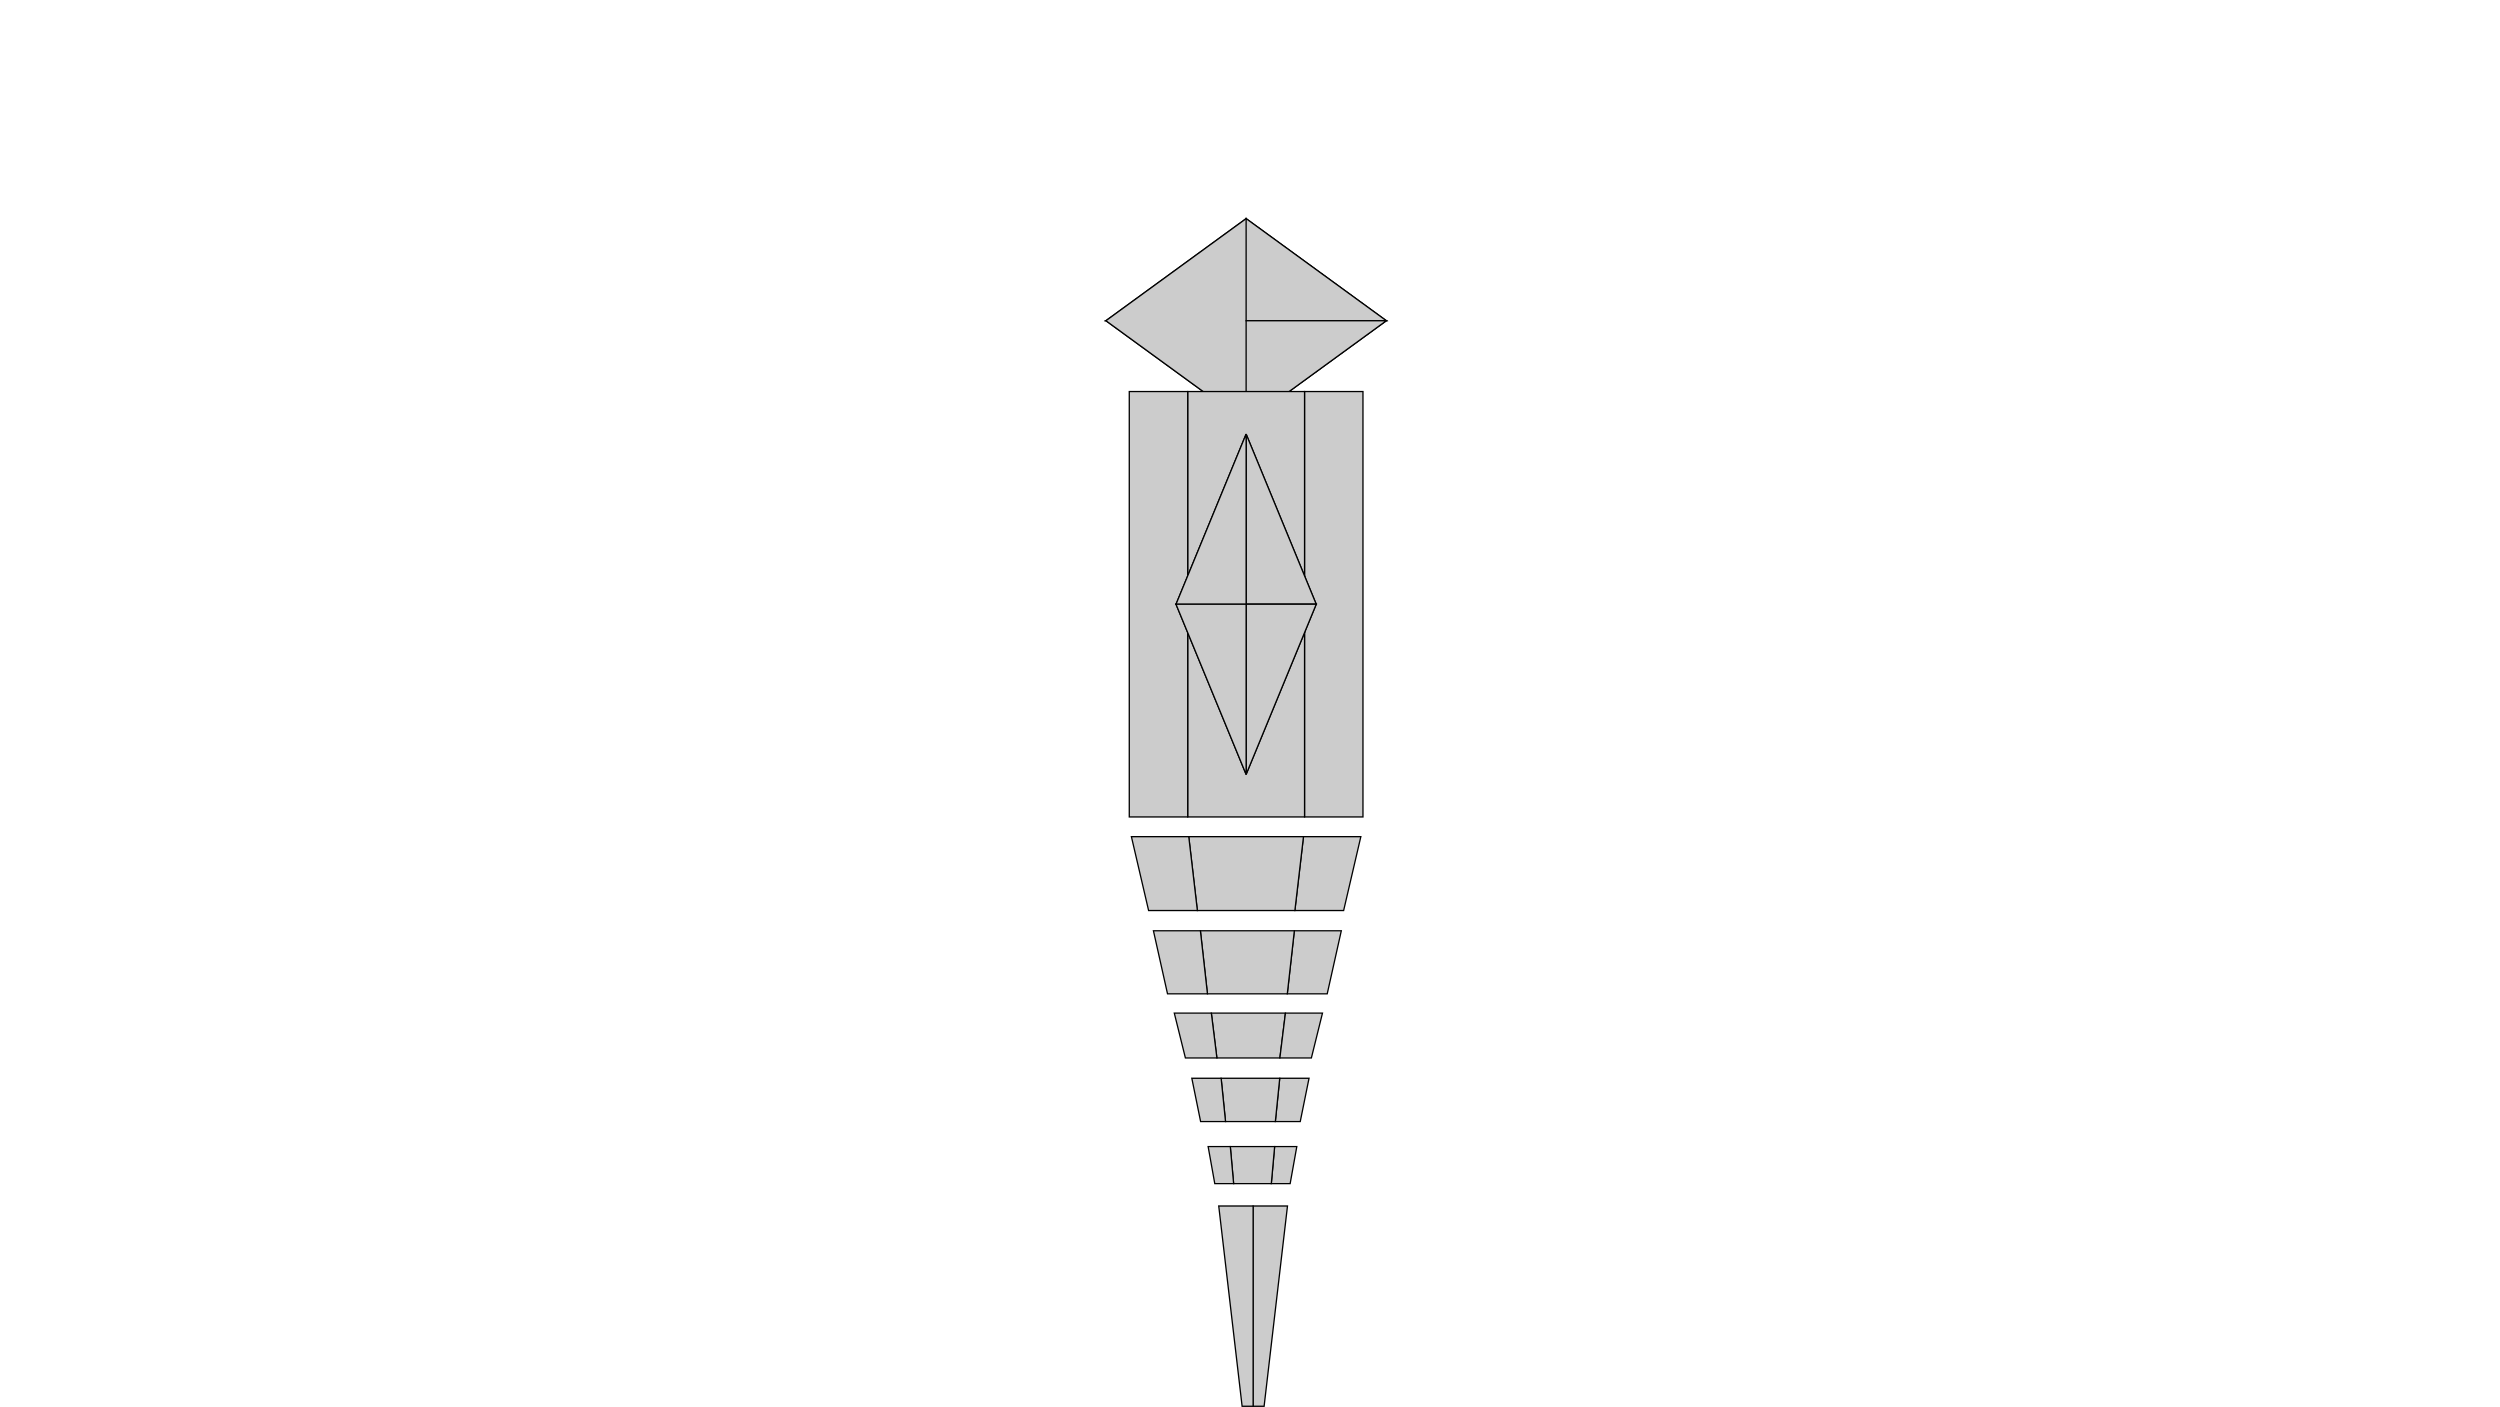
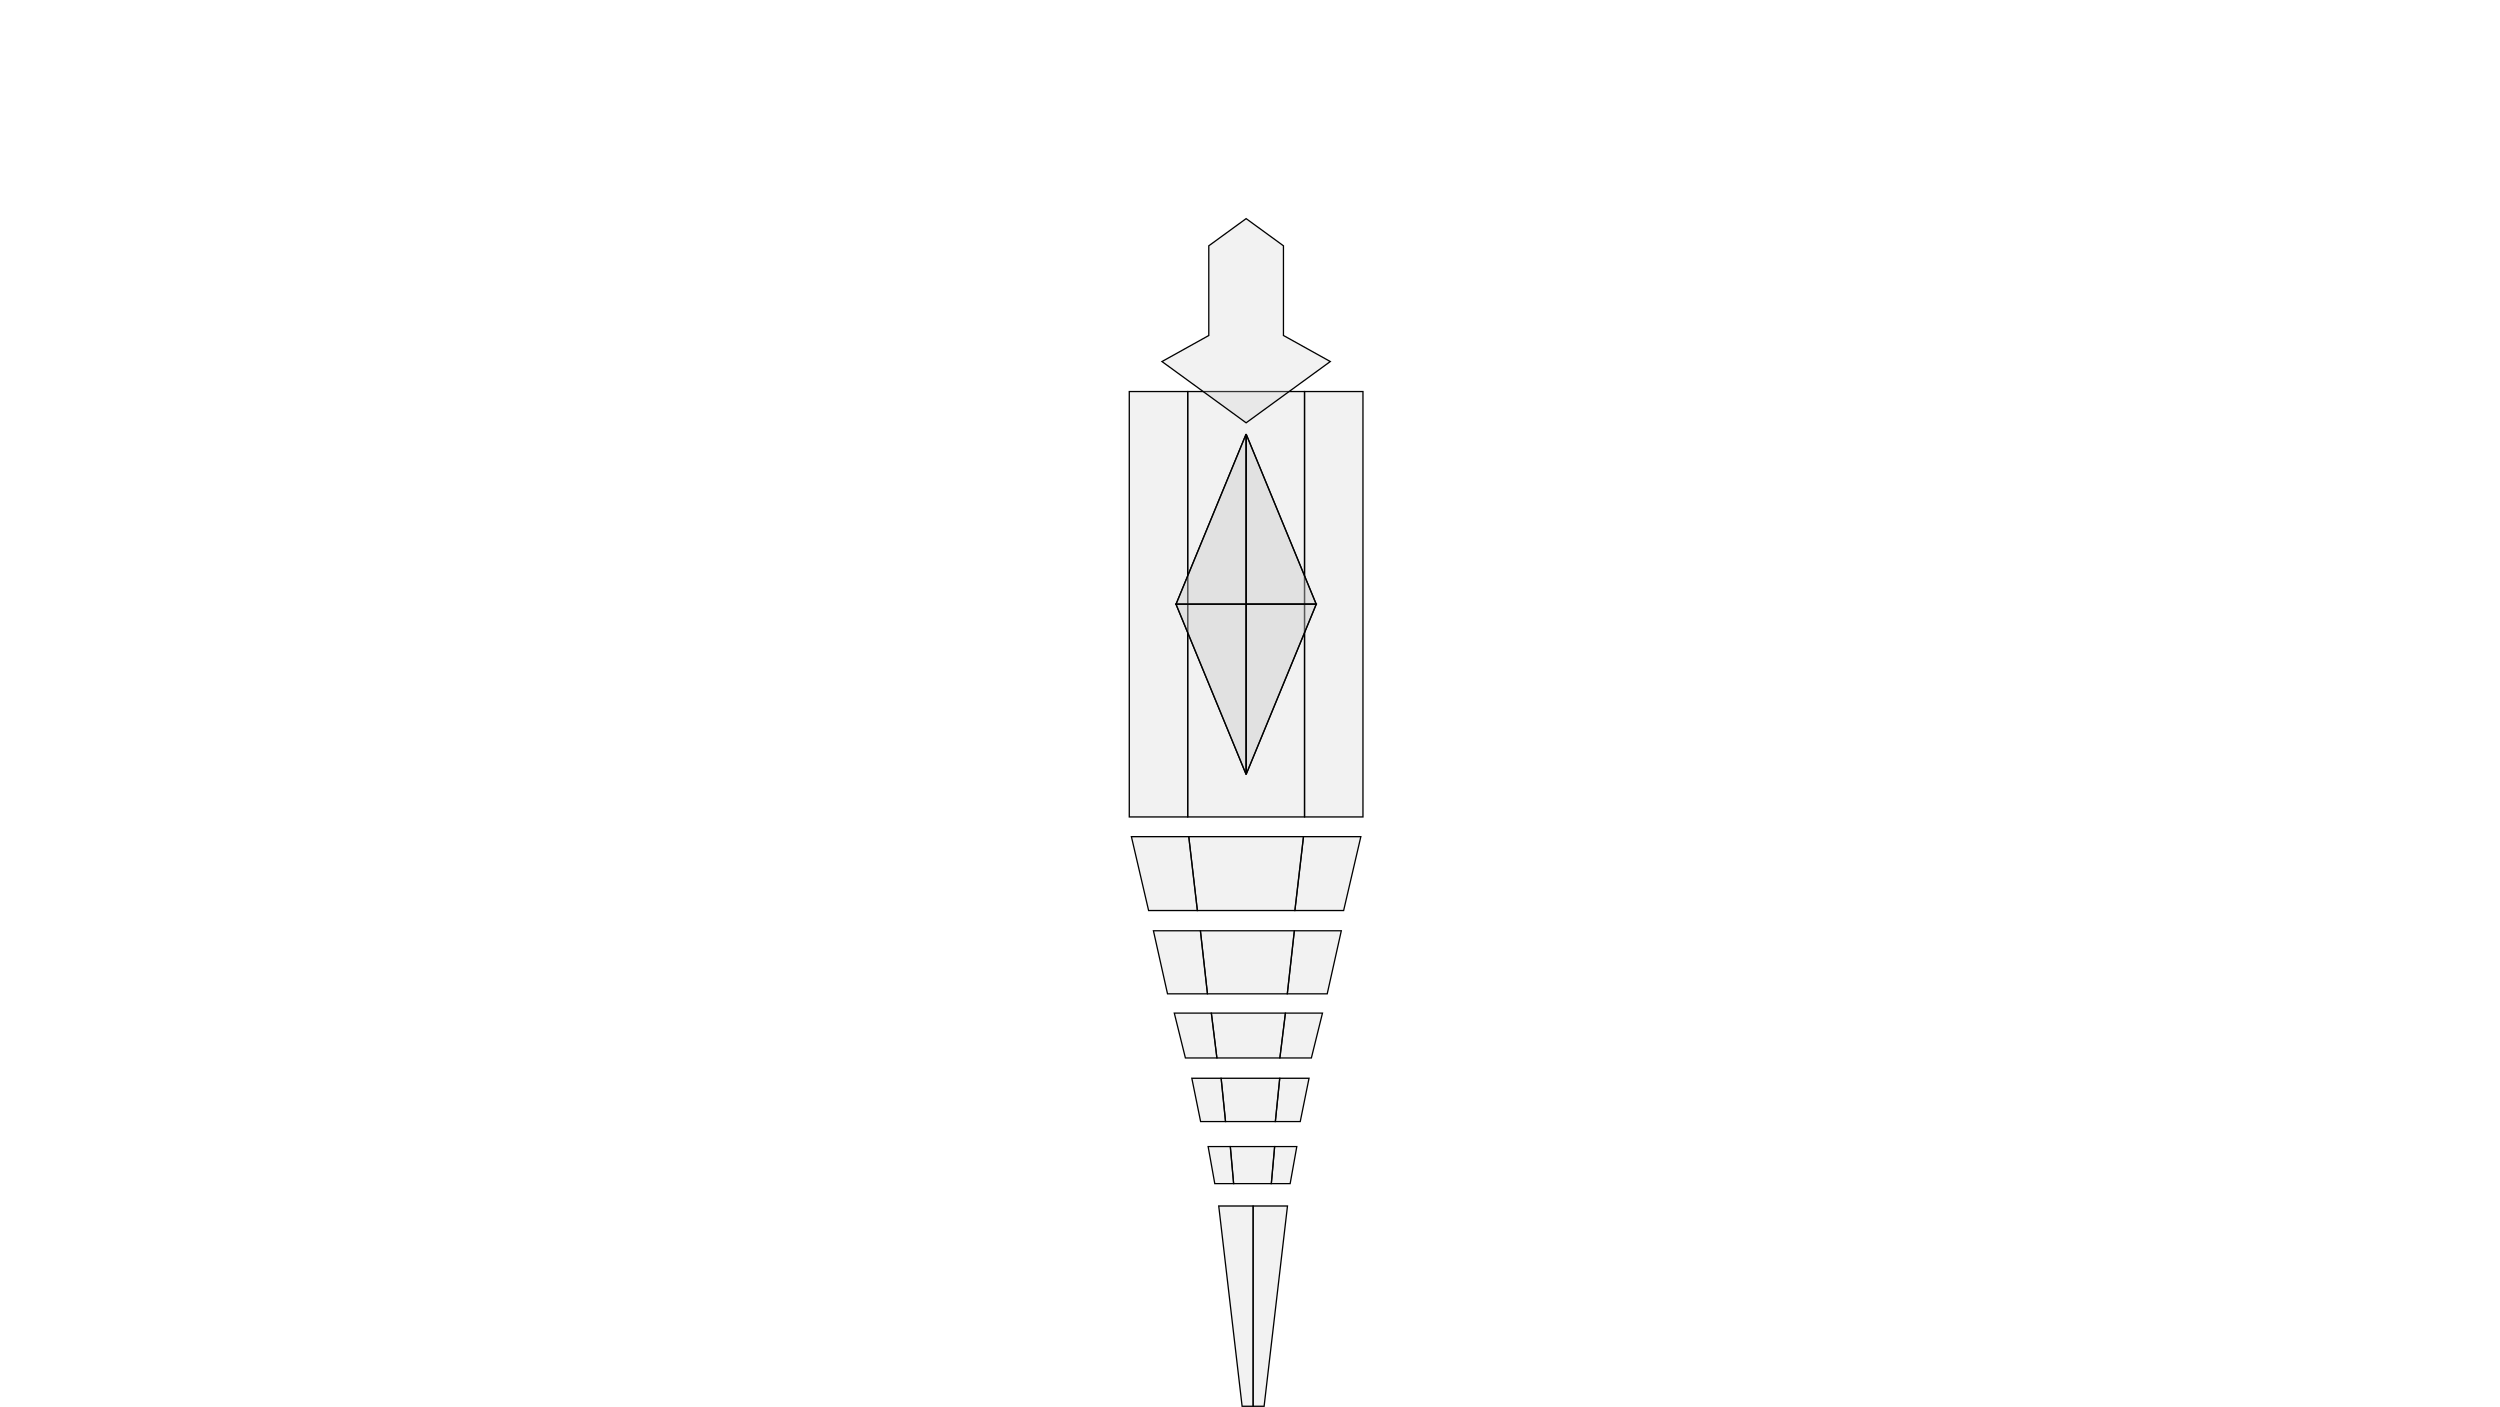
- <svg xmlns="http://www.w3.org/2000/svg" width="1920" height="1080" viewBox="0 0 1920 1080" version="1.1">
-   <polygon stroke="black" stroke-width="1" fill="rgb(204, 204, 204)" fill-opacity="1" points="957.020,324.723 957.020,246.312 849.334,246.312 " />
-   <polygon stroke="black" stroke-width="1" fill="rgb(204, 204, 204)" fill-opacity="1" points="849.334,246.312 957.020,246.312 957.020,167.902 " />
-   <polygon stroke="black" stroke-width="1" fill="rgb(204, 204, 204)" fill-opacity="1" points="849.334,246.312 957.020,167.902 1064.705,246.312 957.020,324.723 " />
-   <polygon stroke="black" stroke-width="1" fill="rgb(204, 204, 204)" fill-opacity="1" points="1064.705,246.312 957.020,167.902 957.020,246.312 " />
-   <polygon stroke="black" stroke-width="1" fill="rgb(204, 204, 204)" fill-opacity="1" points="1064.705,246.312 957.020,246.312 957.020,324.723 " />
-   <polygon stroke="black" stroke-width="1" fill="rgb(204, 204, 204)" fill-opacity="1" points="1001.888,300.705 1001.888,627.414 1046.757,627.414 1046.757,300.705 " />
-   <polygon stroke="black" stroke-width="1" fill="rgb(204, 204, 204)" fill-opacity="1" points="1001.888,627.414 1001.888,300.705 912.151,300.705 912.151,627.414 " />
-   <polygon stroke="black" stroke-width="1" fill="rgb(204, 204, 204)" fill-opacity="1" points="912.151,627.414 912.151,300.705 867.282,300.705 867.282,627.414 " />
-   <polygon stroke="black" stroke-width="1" fill="rgb(204, 204, 204)" fill-opacity="1" points="957.020,333.376 1010.862,464.060 957.020,464.060 " />
-   <polygon stroke="black" stroke-width="1" fill="rgb(204, 204, 204)" fill-opacity="1" points="1010.862,464.060 957.020,333.376 957.020,464.060 " />
-   <polygon stroke="black" stroke-width="1" fill="rgb(204, 204, 204)" fill-opacity="1" points="1010.862,464.060 957.020,464.060 957.020,594.744 " />
-   <polygon stroke="black" stroke-width="1" fill="rgb(204, 204, 204)" fill-opacity="1" points="1010.862,464.060 957.020,594.744 957.020,464.060 " />
-   <polygon stroke="black" stroke-width="1" fill="rgb(204, 204, 204)" fill-opacity="1" points="957.020,594.744 903.177,464.060 957.020,464.060 " />
-   <polygon stroke="black" stroke-width="1" fill="rgb(204, 204, 204)" fill-opacity="1" points="903.177,464.060 957.020,333.376 957.020,464.060 " />
-   <polygon stroke="black" stroke-width="1" fill="rgb(204, 204, 204)" fill-opacity="1" points="903.177,464.060 957.020,464.060 957.020,333.376 " />
-   <polygon stroke="black" stroke-width="1" fill="rgb(204, 204, 204)" fill-opacity="1" points="957.020,594.744 957.020,464.060 903.177,464.060 " />
-   <polygon stroke="black" stroke-width="1" fill="rgb(204, 204, 204)" fill-opacity="1" points="1001.072,642.565 994.464,699.287 1031.909,699.287 1045.125,642.565 " />
-   <polygon stroke="black" stroke-width="1" fill="rgb(204, 204, 204)" fill-opacity="1" points="994.464,699.287 1001.072,642.565 912.967,642.565 919.575,699.287 " />
-   <polygon stroke="black" stroke-width="1" fill="rgb(204, 204, 204)" fill-opacity="1" points="919.575,699.287 912.967,642.565 868.914,642.565 882.130,699.287 " />
-   <polygon stroke="black" stroke-width="1" fill="rgb(204, 204, 204)" fill-opacity="1" points="994.053,714.830 988.641,763.253 1019.304,763.253 1030.126,714.830 " />
-   <polygon stroke="black" stroke-width="1" fill="rgb(204, 204, 204)" fill-opacity="1" points="988.641,763.253 994.053,714.830 921.904,714.830 927.315,763.253 " />
-   <polygon stroke="black" stroke-width="1" fill="rgb(204, 204, 204)" fill-opacity="1" points="927.315,763.253 921.904,714.830 885.830,714.830 896.652,763.253 " />
-   <polygon stroke="black" stroke-width="1" fill="rgb(204, 204, 204)" fill-opacity="1" points="982.947,812.526 987.215,778.062 930.308,778.062 934.576,812.526 " />
-   <polygon stroke="black" stroke-width="1" fill="rgb(204, 204, 204)" fill-opacity="1" points="987.215,778.062 982.947,812.526 1007.131,812.526 1015.668,778.062 " />
-   <polygon stroke="black" stroke-width="1" fill="rgb(204, 204, 204)" fill-opacity="1" points="934.576,812.526 930.308,778.062 901.855,778.062 910.392,812.526 " />
-   <polygon stroke="black" stroke-width="1" fill="rgb(204, 204, 204)" fill-opacity="1" points="982.832,828.101 979.457,861.362 998.586,861.362 1005.337,828.101 " />
-   <polygon stroke="black" stroke-width="1" fill="rgb(204, 204, 204)" fill-opacity="1" points="979.457,861.362 982.832,828.101 937.823,828.101 941.199,861.362 " />
-   <polygon stroke="black" stroke-width="1" fill="rgb(204, 204, 204)" fill-opacity="1" points="941.199,861.362 937.823,828.101 915.319,828.101 922.070,861.362 " />
-   <polygon stroke="black" stroke-width="1" fill="rgb(204, 204, 204)" fill-opacity="1" points="978.920,880.565 976.366,909.036 990.838,909.036 995.946,880.565 " />
-   <polygon stroke="black" stroke-width="1" fill="rgb(204, 204, 204)" fill-opacity="1" points="976.366,909.036 978.920,880.565 944.869,880.565 947.422,909.036 " />
-   <polygon stroke="black" stroke-width="1" fill="rgb(204, 204, 204)" fill-opacity="1" points="947.422,909.036 944.869,880.565 927.843,880.565 932.950,909.036 " />
-   <polygon stroke="black" stroke-width="1" fill="rgb(204, 204, 204)" fill-opacity="1" points="962.388,926.195 962.388,1080.000 970.837,1080.000 988.792,926.195 " />
-   <polygon stroke="black" stroke-width="1" fill="rgb(204, 204, 204)" fill-opacity="1" points="962.388,1080.000 962.388,926.195 935.985,926.195 953.939,1080.000 " />
+ <svg xmlns="http://www.w3.org/2000/svg" width="1920" height="1080" viewBox="0 0 1920 1080" version="1.1" id="svg2844">
+   <defs id="defs2848" />
+   <polygon id="polygon2790" stroke="black" stroke-width="1" fill="rgb(204, 204, 204)" fill-opacity="0.25" points="     1001.888,627.414     1001.888,300.705     912.151,300.705     912.151,627.414   " />
+   <polygon stroke="black" stroke-width="1" fill="rgb(204, 204, 204)" fill-opacity="0.25" points="1001.888,300.705 1001.888,627.414 1046.757,627.414 1046.757,300.705 " id="polygon2788" />
+   <g id="g4128" />
+   <polygon stroke="black" stroke-width="1" fill="rgb(204, 204, 204)" fill-opacity="0.25" points="912.151,627.414 912.151,300.705 867.282,300.705 867.282,627.414 " id="polygon2792" />
+   <polygon stroke="black" stroke-width="1" fill="rgb(204, 204, 204)" fill-opacity="0.25" points="957.020,333.376 1010.862,464.060 957.020,464.060 " id="polygon2794" />
+   <polygon stroke="black" stroke-width="1" fill="rgb(204, 204, 204)" fill-opacity="0.25" points="1010.862,464.060 957.020,333.376 957.020,464.060 " id="polygon2796" />
+   <polygon stroke="black" stroke-width="1" fill="rgb(204, 204, 204)" fill-opacity="0.25" points="1010.862,464.060 957.020,464.060 957.020,594.744 " id="polygon2798" />
+   <polygon stroke="black" stroke-width="1" fill="rgb(204, 204, 204)" fill-opacity="0.25" points="1010.862,464.060 957.020,594.744 957.020,464.060 " id="polygon2800" />
+   <polygon stroke="black" stroke-width="1" fill="rgb(204, 204, 204)" fill-opacity="0.25" points="957.020,594.744 903.177,464.060 957.020,464.060 " id="polygon2802" />
+   <polygon stroke="black" stroke-width="1" fill="rgb(204, 204, 204)" fill-opacity="0.25" points="903.177,464.060 957.020,333.376 957.020,464.060 " id="polygon2804" />
+   <polygon stroke="black" stroke-width="1" fill="rgb(204, 204, 204)" fill-opacity="0.25" points="903.177,464.060 957.020,464.060 957.020,333.376 " id="polygon2806" />
+   <polygon stroke="black" stroke-width="1" fill="rgb(204, 204, 204)" fill-opacity="0.25" points="957.020,594.744 957.020,464.060 903.177,464.060 " id="polygon2808" />
+   <polygon stroke="black" stroke-width="1" fill="rgb(204, 204, 204)" fill-opacity="0.25" points="1001.072,642.565 994.464,699.287 1031.909,699.287 1045.125,642.565 " id="polygon2810" />
+   <polygon stroke="black" stroke-width="1" fill="rgb(204, 204, 204)" fill-opacity="0.25" points="994.464,699.287 1001.072,642.565 912.967,642.565 919.575,699.287 " id="polygon2812" />
+   <polygon stroke="black" stroke-width="1" fill="rgb(204, 204, 204)" fill-opacity="0.25" points="919.575,699.287 912.967,642.565 868.914,642.565 882.130,699.287 " id="polygon2814" />
+   <polygon stroke="black" stroke-width="1" fill="rgb(204, 204, 204)" fill-opacity="0.25" points="994.053,714.830 988.641,763.253 1019.304,763.253 1030.126,714.830 " id="polygon2816" />
+   <polygon stroke="black" stroke-width="1" fill="rgb(204, 204, 204)" fill-opacity="0.25" points="988.641,763.253 994.053,714.830 921.904,714.830 927.315,763.253 " id="polygon2818" />
+   <polygon stroke="black" stroke-width="1" fill="rgb(204, 204, 204)" fill-opacity="0.25" points="927.315,763.253 921.904,714.830 885.830,714.830 896.652,763.253 " id="polygon2820" />
+   <polygon stroke="black" stroke-width="1" fill="rgb(204, 204, 204)" fill-opacity="0.25" points="982.947,812.526 987.215,778.062 930.308,778.062 934.576,812.526 " id="polygon2822" />
+   <polygon stroke="black" stroke-width="1" fill="rgb(204, 204, 204)" fill-opacity="0.25" points="987.215,778.062 982.947,812.526 1007.131,812.526 1015.668,778.062 " id="polygon2824" />
+   <polygon stroke="black" stroke-width="1" fill="rgb(204, 204, 204)" fill-opacity="0.25" points="934.576,812.526 930.308,778.062 901.855,778.062 910.392,812.526 " id="polygon2826" />
+   <polygon stroke="black" stroke-width="1" fill="rgb(204, 204, 204)" fill-opacity="0.25" points="982.832,828.101 979.457,861.362 998.586,861.362 1005.337,828.101 " id="polygon2828" />
+   <polygon stroke="black" stroke-width="1" fill="rgb(204, 204, 204)" fill-opacity="0.25" points="979.457,861.362 982.832,828.101 937.823,828.101 941.199,861.362 " id="polygon2830" />
+   <polygon stroke="black" stroke-width="1" fill="rgb(204, 204, 204)" fill-opacity="0.25" points="941.199,861.362 937.823,828.101 915.319,828.101 922.070,861.362 " id="polygon2832" />
+   <polygon stroke="black" stroke-width="1" fill="rgb(204, 204, 204)" fill-opacity="0.25" points="978.920,880.565 976.366,909.036 990.838,909.036 995.946,880.565 " id="polygon2834" />
+   <polygon stroke="black" stroke-width="1" fill="rgb(204, 204, 204)" fill-opacity="0.25" points="976.366,909.036 978.920,880.565 944.869,880.565 947.422,909.036 " id="polygon2836" />
+   <polygon stroke="black" stroke-width="1" fill="rgb(204, 204, 204)" fill-opacity="0.25" points="947.422,909.036 944.869,880.565 927.843,880.565 932.950,909.036 " id="polygon2838" />
+   <polygon stroke="black" stroke-width="1" fill="rgb(204, 204, 204)" fill-opacity="0.25" points="962.388,926.195 962.388,1080.000 970.837,1080.000 988.792,926.195 " id="polygon2840" />
+   <polygon stroke="black" stroke-width="1" fill="rgb(204, 204, 204)" fill-opacity="0.25" points="962.388,1080.000 962.388,926.195 935.985,926.195 953.939,1080.000 " id="polygon2842" />
+   <polygon id="polygon2780" stroke="black" stroke-width="1" fill="rgb(204, 204, 204)" fill-opacity="0.25" points="     957.02,167.902     928.35,188.777     928.35,257.656     892.387,277.662     957.02,324.723     1021.652,277.662     985.689,257.656     985.689,188.777   " />
</svg>
